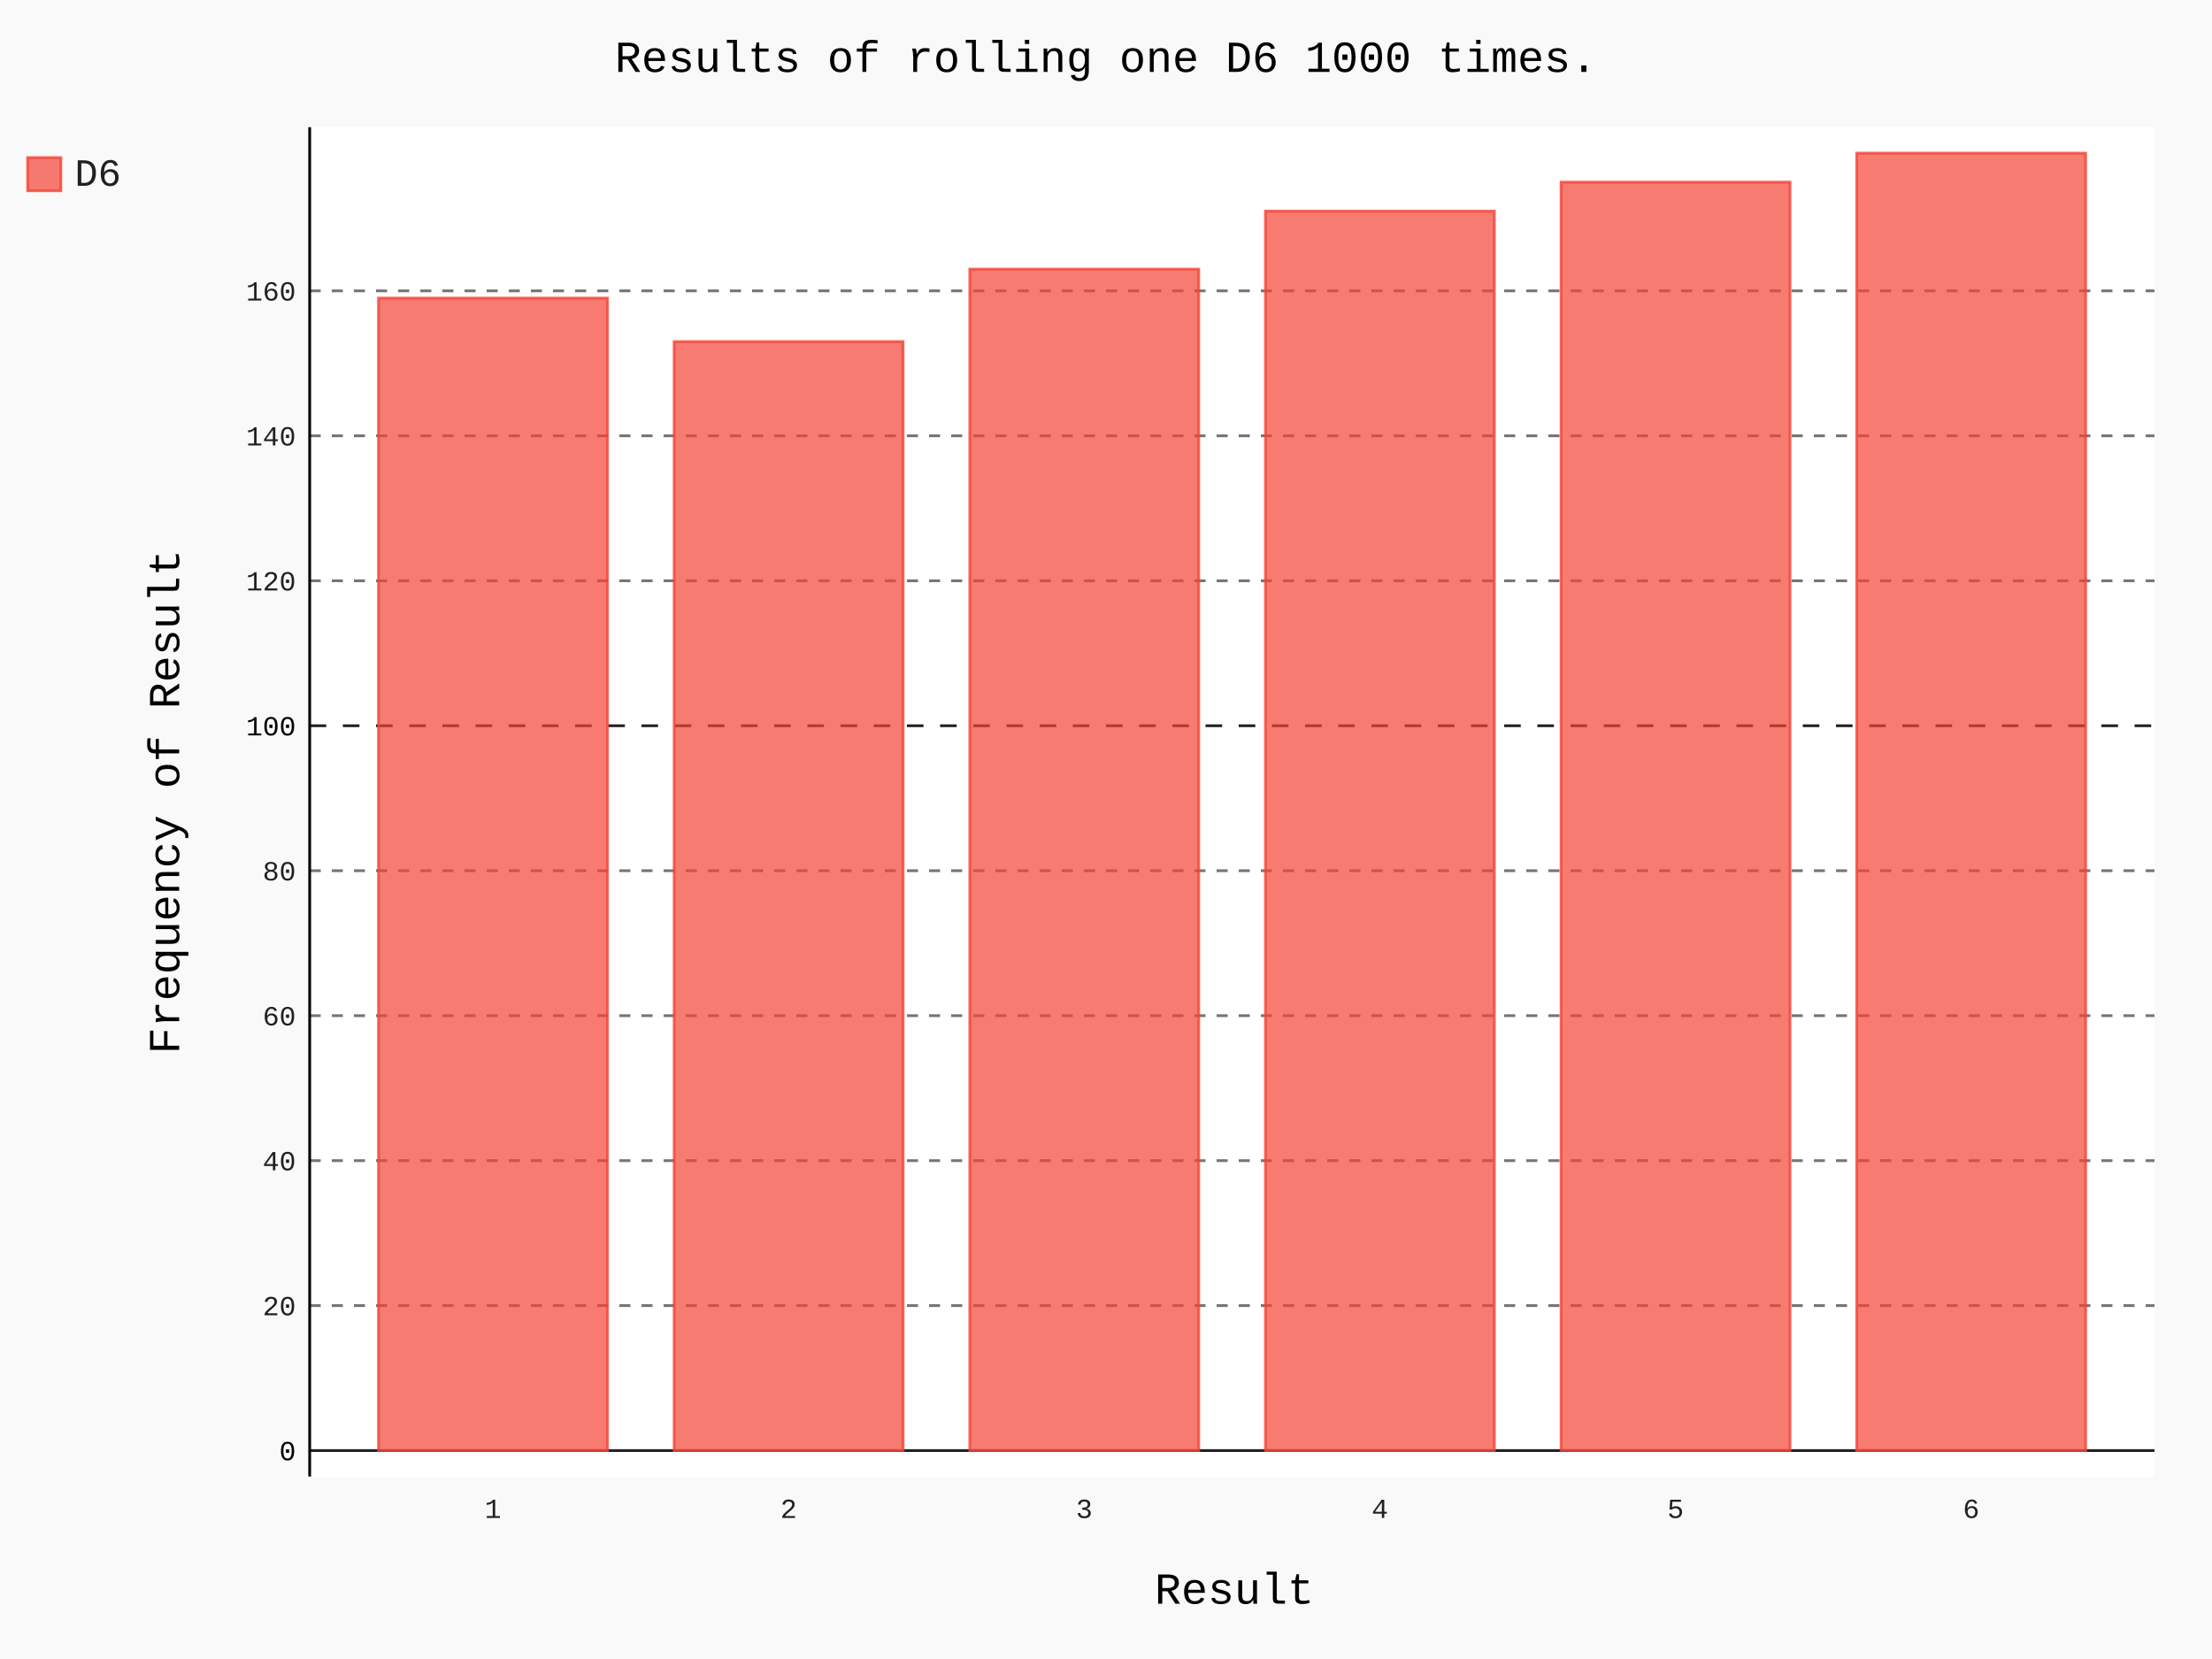
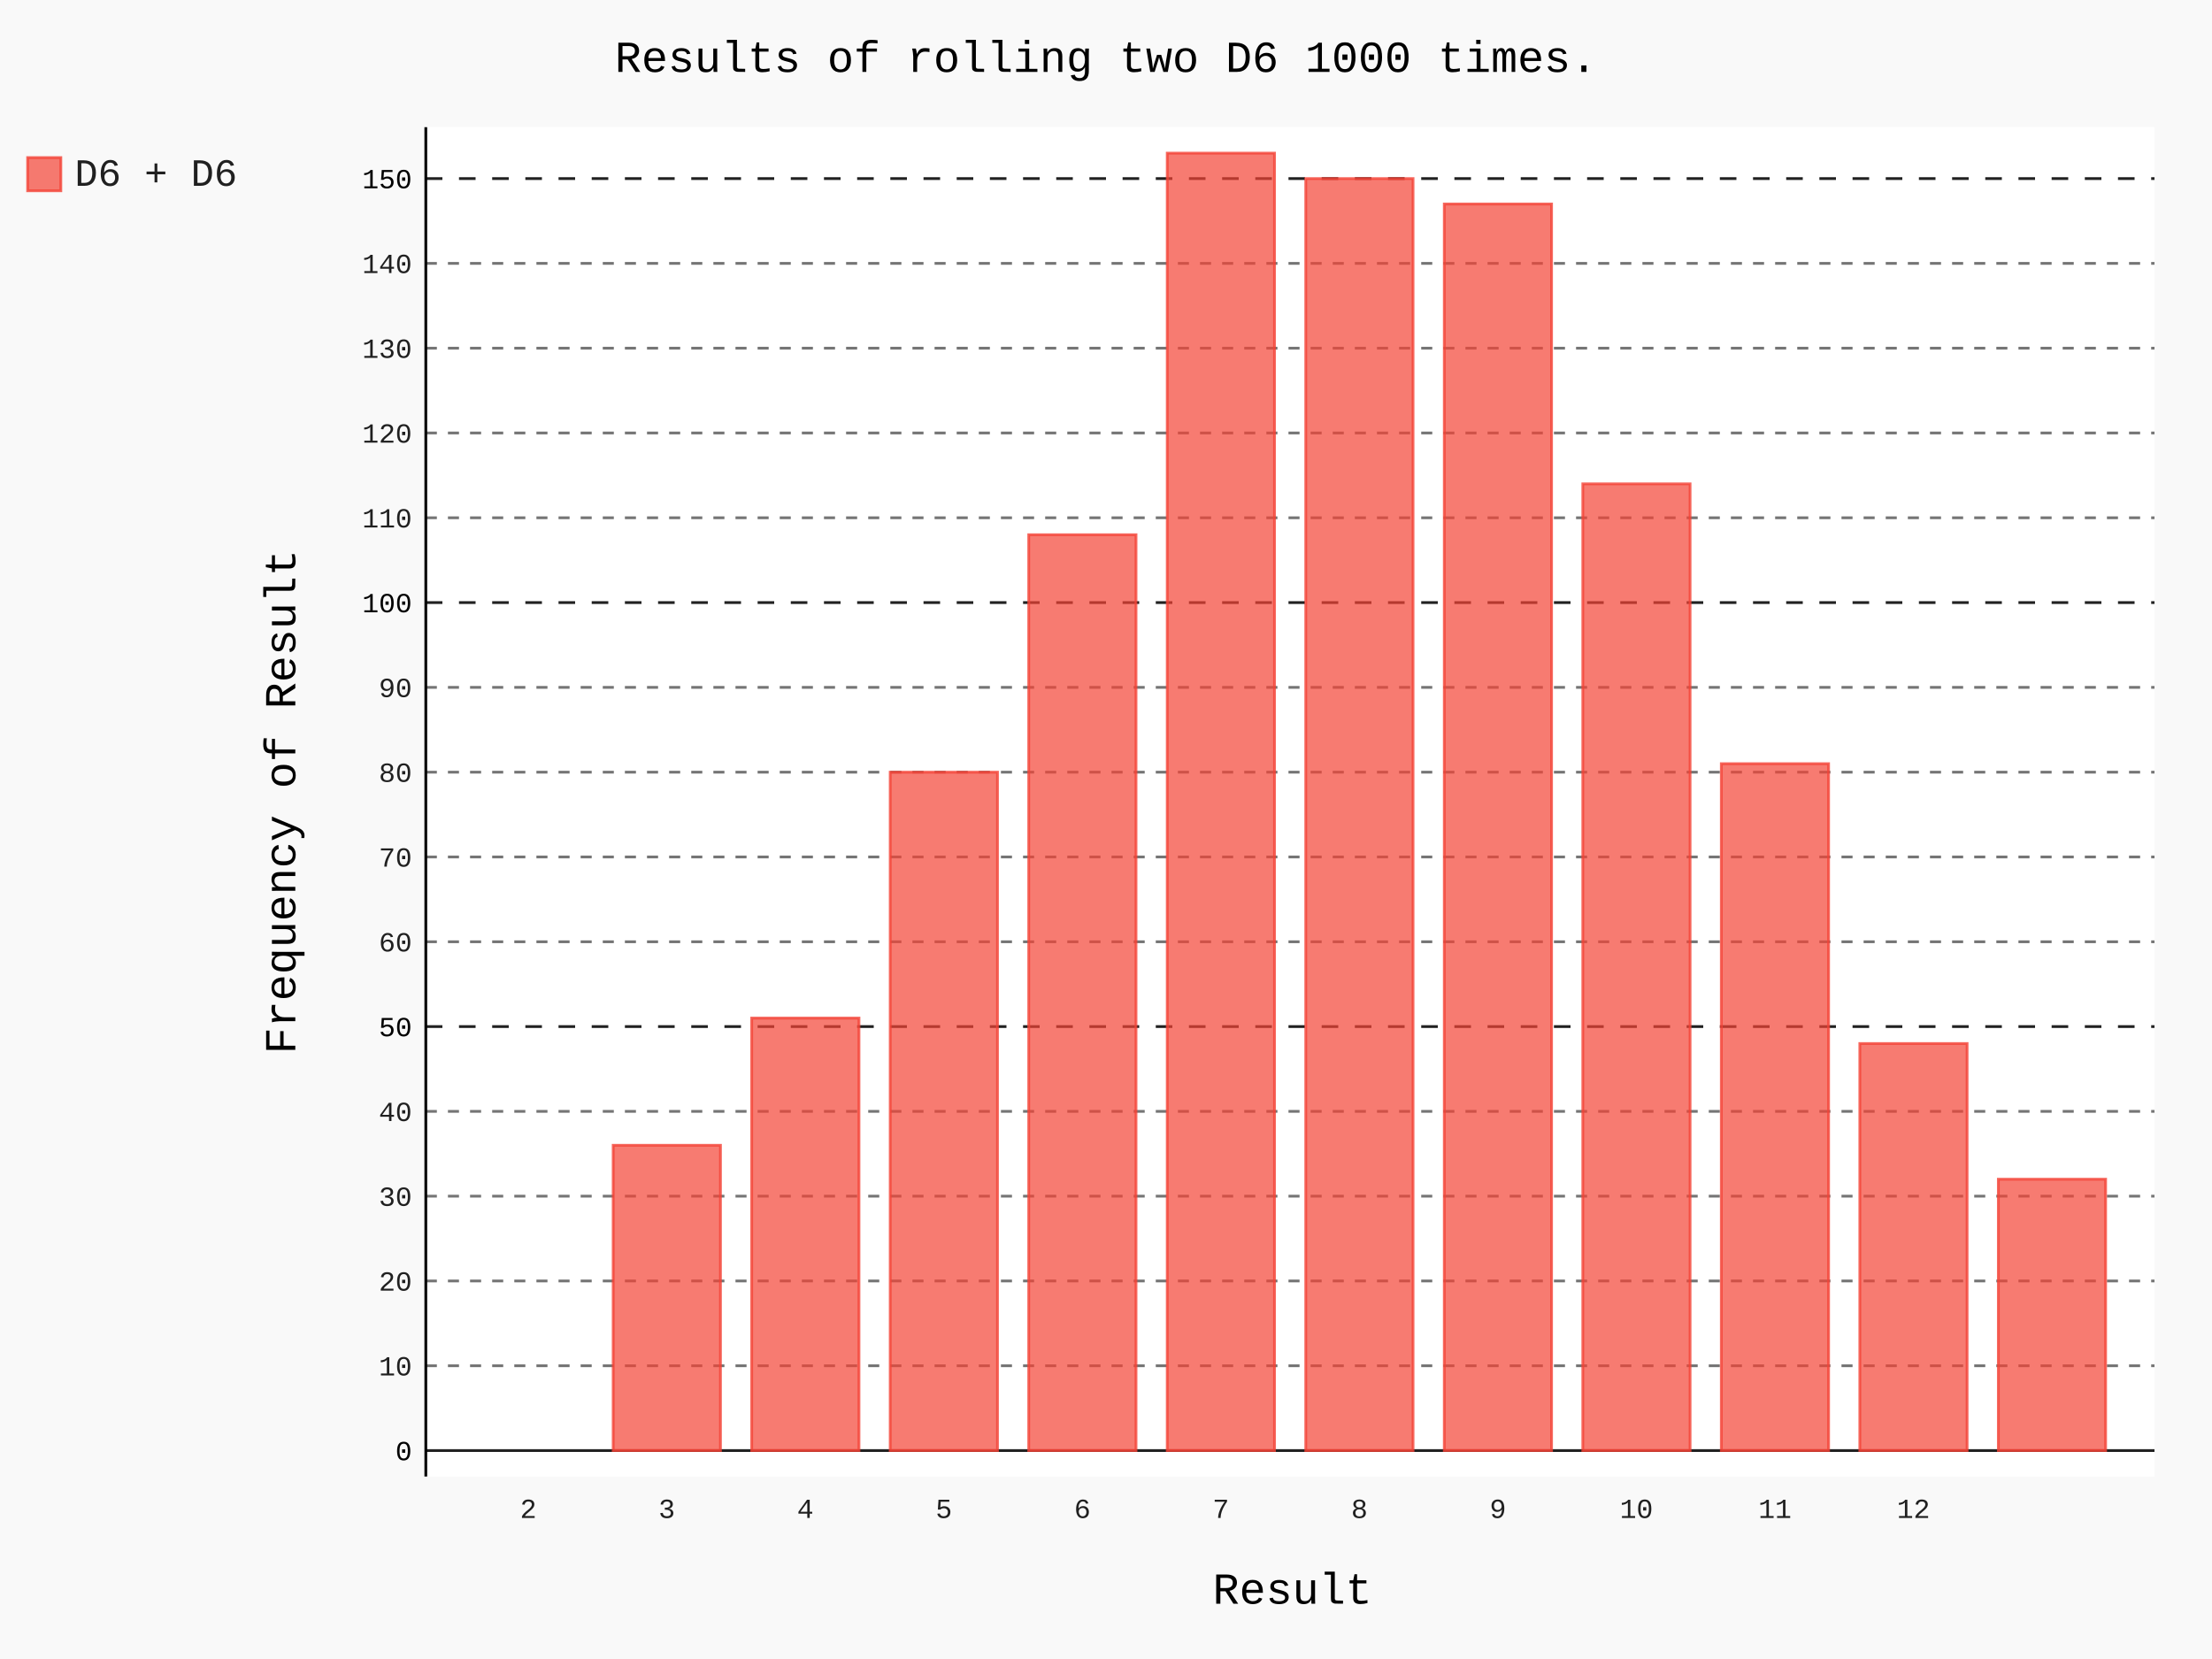
- <svg xmlns="http://www.w3.org/2000/svg" id="chart-e696fb6c-fcd3-4937-8764-9472dbb523ed" class="pygal-chart" viewBox="0 0 800 600">
+ <svg xmlns="http://www.w3.org/2000/svg" id="chart-b257ced8-5d81-4c92-b036-d9cb6defb45f" class="pygal-chart" viewBox="0 0 800 600">
  <defs>
-     <style type="text/css">#chart-e696fb6c-fcd3-4937-8764-9472dbb523ed{-webkit-user-select:none;-webkit-font-smoothing:antialiased;font-family:Consolas,"Liberation Mono",Menlo,Courier,monospace}#chart-e696fb6c-fcd3-4937-8764-9472dbb523ed .title{font-family:Consolas,"Liberation Mono",Menlo,Courier,monospace;font-size:16px}#chart-e696fb6c-fcd3-4937-8764-9472dbb523ed .legends .legend text{font-family:Consolas,"Liberation Mono",Menlo,Courier,monospace;font-size:14px}#chart-e696fb6c-fcd3-4937-8764-9472dbb523ed .axis text{font-family:Consolas,"Liberation Mono",Menlo,Courier,monospace;font-size:10px}#chart-e696fb6c-fcd3-4937-8764-9472dbb523ed .axis text.major{font-family:Consolas,"Liberation Mono",Menlo,Courier,monospace;font-size:10px}#chart-e696fb6c-fcd3-4937-8764-9472dbb523ed .text-overlay text.value{font-family:Consolas,"Liberation Mono",Menlo,Courier,monospace;font-size:16px}#chart-e696fb6c-fcd3-4937-8764-9472dbb523ed .text-overlay text.label{font-family:Consolas,"Liberation Mono",Menlo,Courier,monospace;font-size:10px}#chart-e696fb6c-fcd3-4937-8764-9472dbb523ed .tooltip{font-family:Consolas,"Liberation Mono",Menlo,Courier,monospace;font-size:14px}#chart-e696fb6c-fcd3-4937-8764-9472dbb523ed text.no_data{font-family:Consolas,"Liberation Mono",Menlo,Courier,monospace;font-size:64px}
- #chart-e696fb6c-fcd3-4937-8764-9472dbb523ed{background-color:rgba(249,249,249,1)}#chart-e696fb6c-fcd3-4937-8764-9472dbb523ed path,#chart-e696fb6c-fcd3-4937-8764-9472dbb523ed line,#chart-e696fb6c-fcd3-4937-8764-9472dbb523ed rect,#chart-e696fb6c-fcd3-4937-8764-9472dbb523ed circle{-webkit-transition:150ms;-moz-transition:150ms;transition:150ms}#chart-e696fb6c-fcd3-4937-8764-9472dbb523ed .graph &gt; .background{fill:rgba(249,249,249,1)}#chart-e696fb6c-fcd3-4937-8764-9472dbb523ed .plot &gt; .background{fill:rgba(255,255,255,1)}#chart-e696fb6c-fcd3-4937-8764-9472dbb523ed .graph{fill:rgba(0,0,0,.87)}#chart-e696fb6c-fcd3-4937-8764-9472dbb523ed text.no_data{fill:rgba(0,0,0,1)}#chart-e696fb6c-fcd3-4937-8764-9472dbb523ed .title{fill:rgba(0,0,0,1)}#chart-e696fb6c-fcd3-4937-8764-9472dbb523ed .legends .legend text{fill:rgba(0,0,0,.87)}#chart-e696fb6c-fcd3-4937-8764-9472dbb523ed .legends .legend:hover text{fill:rgba(0,0,0,1)}#chart-e696fb6c-fcd3-4937-8764-9472dbb523ed .axis .line{stroke:rgba(0,0,0,1)}#chart-e696fb6c-fcd3-4937-8764-9472dbb523ed .axis .guide.line{stroke:rgba(0,0,0,.54)}#chart-e696fb6c-fcd3-4937-8764-9472dbb523ed .axis .major.line{stroke:rgba(0,0,0,.87)}#chart-e696fb6c-fcd3-4937-8764-9472dbb523ed .axis text.major{fill:rgba(0,0,0,1)}#chart-e696fb6c-fcd3-4937-8764-9472dbb523ed .axis.y .guides:hover .guide.line,#chart-e696fb6c-fcd3-4937-8764-9472dbb523ed .line-graph .axis.x .guides:hover .guide.line,#chart-e696fb6c-fcd3-4937-8764-9472dbb523ed .stackedline-graph .axis.x .guides:hover .guide.line,#chart-e696fb6c-fcd3-4937-8764-9472dbb523ed .xy-graph .axis.x .guides:hover .guide.line{stroke:rgba(0,0,0,1)}#chart-e696fb6c-fcd3-4937-8764-9472dbb523ed .axis .guides:hover text{fill:rgba(0,0,0,1)}#chart-e696fb6c-fcd3-4937-8764-9472dbb523ed .reactive{fill-opacity:.7;stroke-opacity:.8}#chart-e696fb6c-fcd3-4937-8764-9472dbb523ed .ci{stroke:rgba(0,0,0,.87)}#chart-e696fb6c-fcd3-4937-8764-9472dbb523ed .reactive.active,#chart-e696fb6c-fcd3-4937-8764-9472dbb523ed .active .reactive{fill-opacity:.8;stroke-opacity:.9;stroke-width:4}#chart-e696fb6c-fcd3-4937-8764-9472dbb523ed .ci .reactive.active{stroke-width:1.5}#chart-e696fb6c-fcd3-4937-8764-9472dbb523ed .series text{fill:rgba(0,0,0,1)}#chart-e696fb6c-fcd3-4937-8764-9472dbb523ed .tooltip rect{fill:rgba(255,255,255,1);stroke:rgba(0,0,0,1);-webkit-transition:opacity 150ms;-moz-transition:opacity 150ms;transition:opacity 150ms}#chart-e696fb6c-fcd3-4937-8764-9472dbb523ed .tooltip .label{fill:rgba(0,0,0,.87)}#chart-e696fb6c-fcd3-4937-8764-9472dbb523ed .tooltip .label{fill:rgba(0,0,0,.87)}#chart-e696fb6c-fcd3-4937-8764-9472dbb523ed .tooltip .legend{font-size:.8em;fill:rgba(0,0,0,.54)}#chart-e696fb6c-fcd3-4937-8764-9472dbb523ed .tooltip .x_label{font-size:.6em;fill:rgba(0,0,0,1)}#chart-e696fb6c-fcd3-4937-8764-9472dbb523ed .tooltip .xlink{font-size:.5em;text-decoration:underline}#chart-e696fb6c-fcd3-4937-8764-9472dbb523ed .tooltip .value{font-size:1.5em}#chart-e696fb6c-fcd3-4937-8764-9472dbb523ed .bound{font-size:.5em}#chart-e696fb6c-fcd3-4937-8764-9472dbb523ed .max-value{font-size:.75em;fill:rgba(0,0,0,.54)}#chart-e696fb6c-fcd3-4937-8764-9472dbb523ed .map-element{fill:rgba(255,255,255,1);stroke:rgba(0,0,0,.54) !important}#chart-e696fb6c-fcd3-4937-8764-9472dbb523ed .map-element .reactive{fill-opacity:inherit;stroke-opacity:inherit}#chart-e696fb6c-fcd3-4937-8764-9472dbb523ed .color-0,#chart-e696fb6c-fcd3-4937-8764-9472dbb523ed .color-0 a:visited{stroke:#F44336;fill:#F44336}#chart-e696fb6c-fcd3-4937-8764-9472dbb523ed .text-overlay .color-0 text{fill:black}
- #chart-e696fb6c-fcd3-4937-8764-9472dbb523ed text.no_data{text-anchor:middle}#chart-e696fb6c-fcd3-4937-8764-9472dbb523ed .guide.line{fill:none}#chart-e696fb6c-fcd3-4937-8764-9472dbb523ed .centered{text-anchor:middle}#chart-e696fb6c-fcd3-4937-8764-9472dbb523ed .title{text-anchor:middle}#chart-e696fb6c-fcd3-4937-8764-9472dbb523ed .legends .legend text{fill-opacity:1}#chart-e696fb6c-fcd3-4937-8764-9472dbb523ed .axis.x text{text-anchor:middle}#chart-e696fb6c-fcd3-4937-8764-9472dbb523ed .axis.x:not(.web) text[transform]{text-anchor:start}#chart-e696fb6c-fcd3-4937-8764-9472dbb523ed .axis.x:not(.web) text[transform].backwards{text-anchor:end}#chart-e696fb6c-fcd3-4937-8764-9472dbb523ed .axis.y text{text-anchor:end}#chart-e696fb6c-fcd3-4937-8764-9472dbb523ed .axis.y text[transform].backwards{text-anchor:start}#chart-e696fb6c-fcd3-4937-8764-9472dbb523ed .axis.y2 text{text-anchor:start}#chart-e696fb6c-fcd3-4937-8764-9472dbb523ed .axis.y2 text[transform].backwards{text-anchor:end}#chart-e696fb6c-fcd3-4937-8764-9472dbb523ed .axis .guide.line{stroke-dasharray:4,4}#chart-e696fb6c-fcd3-4937-8764-9472dbb523ed .axis .major.guide.line{stroke-dasharray:6,6}#chart-e696fb6c-fcd3-4937-8764-9472dbb523ed .horizontal .axis.y .guide.line,#chart-e696fb6c-fcd3-4937-8764-9472dbb523ed .horizontal .axis.y2 .guide.line,#chart-e696fb6c-fcd3-4937-8764-9472dbb523ed .vertical .axis.x .guide.line{opacity:0}#chart-e696fb6c-fcd3-4937-8764-9472dbb523ed .horizontal .axis.always_show .guide.line,#chart-e696fb6c-fcd3-4937-8764-9472dbb523ed .vertical .axis.always_show .guide.line{opacity:1 !important}#chart-e696fb6c-fcd3-4937-8764-9472dbb523ed .axis.y .guides:hover .guide.line,#chart-e696fb6c-fcd3-4937-8764-9472dbb523ed .axis.y2 .guides:hover .guide.line,#chart-e696fb6c-fcd3-4937-8764-9472dbb523ed .axis.x .guides:hover .guide.line{opacity:1}#chart-e696fb6c-fcd3-4937-8764-9472dbb523ed .axis .guides:hover text{opacity:1}#chart-e696fb6c-fcd3-4937-8764-9472dbb523ed .nofill{fill:none}#chart-e696fb6c-fcd3-4937-8764-9472dbb523ed .subtle-fill{fill-opacity:.2}#chart-e696fb6c-fcd3-4937-8764-9472dbb523ed .dot{stroke-width:1px;fill-opacity:1}#chart-e696fb6c-fcd3-4937-8764-9472dbb523ed .dot.active{stroke-width:5px}#chart-e696fb6c-fcd3-4937-8764-9472dbb523ed .dot.negative{fill:transparent}#chart-e696fb6c-fcd3-4937-8764-9472dbb523ed text,#chart-e696fb6c-fcd3-4937-8764-9472dbb523ed tspan{stroke:none !important}#chart-e696fb6c-fcd3-4937-8764-9472dbb523ed .series text.active{opacity:1}#chart-e696fb6c-fcd3-4937-8764-9472dbb523ed .tooltip rect{fill-opacity:.95;stroke-width:.5}#chart-e696fb6c-fcd3-4937-8764-9472dbb523ed .tooltip text{fill-opacity:1}#chart-e696fb6c-fcd3-4937-8764-9472dbb523ed .showable{visibility:hidden}#chart-e696fb6c-fcd3-4937-8764-9472dbb523ed .showable.shown{visibility:visible}#chart-e696fb6c-fcd3-4937-8764-9472dbb523ed .gauge-background{fill:rgba(229,229,229,1);stroke:none}#chart-e696fb6c-fcd3-4937-8764-9472dbb523ed .bg-lines{stroke:rgba(249,249,249,1);stroke-width:2px}</style>
+     <style type="text/css">#chart-b257ced8-5d81-4c92-b036-d9cb6defb45f{-webkit-user-select:none;-webkit-font-smoothing:antialiased;font-family:Consolas,"Liberation Mono",Menlo,Courier,monospace}#chart-b257ced8-5d81-4c92-b036-d9cb6defb45f .title{font-family:Consolas,"Liberation Mono",Menlo,Courier,monospace;font-size:16px}#chart-b257ced8-5d81-4c92-b036-d9cb6defb45f .legends .legend text{font-family:Consolas,"Liberation Mono",Menlo,Courier,monospace;font-size:14px}#chart-b257ced8-5d81-4c92-b036-d9cb6defb45f .axis text{font-family:Consolas,"Liberation Mono",Menlo,Courier,monospace;font-size:10px}#chart-b257ced8-5d81-4c92-b036-d9cb6defb45f .axis text.major{font-family:Consolas,"Liberation Mono",Menlo,Courier,monospace;font-size:10px}#chart-b257ced8-5d81-4c92-b036-d9cb6defb45f .text-overlay text.value{font-family:Consolas,"Liberation Mono",Menlo,Courier,monospace;font-size:16px}#chart-b257ced8-5d81-4c92-b036-d9cb6defb45f .text-overlay text.label{font-family:Consolas,"Liberation Mono",Menlo,Courier,monospace;font-size:10px}#chart-b257ced8-5d81-4c92-b036-d9cb6defb45f .tooltip{font-family:Consolas,"Liberation Mono",Menlo,Courier,monospace;font-size:14px}#chart-b257ced8-5d81-4c92-b036-d9cb6defb45f text.no_data{font-family:Consolas,"Liberation Mono",Menlo,Courier,monospace;font-size:64px}
+ #chart-b257ced8-5d81-4c92-b036-d9cb6defb45f{background-color:rgba(249,249,249,1)}#chart-b257ced8-5d81-4c92-b036-d9cb6defb45f path,#chart-b257ced8-5d81-4c92-b036-d9cb6defb45f line,#chart-b257ced8-5d81-4c92-b036-d9cb6defb45f rect,#chart-b257ced8-5d81-4c92-b036-d9cb6defb45f circle{-webkit-transition:150ms;-moz-transition:150ms;transition:150ms}#chart-b257ced8-5d81-4c92-b036-d9cb6defb45f .graph &gt; .background{fill:rgba(249,249,249,1)}#chart-b257ced8-5d81-4c92-b036-d9cb6defb45f .plot &gt; .background{fill:rgba(255,255,255,1)}#chart-b257ced8-5d81-4c92-b036-d9cb6defb45f .graph{fill:rgba(0,0,0,.87)}#chart-b257ced8-5d81-4c92-b036-d9cb6defb45f text.no_data{fill:rgba(0,0,0,1)}#chart-b257ced8-5d81-4c92-b036-d9cb6defb45f .title{fill:rgba(0,0,0,1)}#chart-b257ced8-5d81-4c92-b036-d9cb6defb45f .legends .legend text{fill:rgba(0,0,0,.87)}#chart-b257ced8-5d81-4c92-b036-d9cb6defb45f .legends .legend:hover text{fill:rgba(0,0,0,1)}#chart-b257ced8-5d81-4c92-b036-d9cb6defb45f .axis .line{stroke:rgba(0,0,0,1)}#chart-b257ced8-5d81-4c92-b036-d9cb6defb45f .axis .guide.line{stroke:rgba(0,0,0,.54)}#chart-b257ced8-5d81-4c92-b036-d9cb6defb45f .axis .major.line{stroke:rgba(0,0,0,.87)}#chart-b257ced8-5d81-4c92-b036-d9cb6defb45f .axis text.major{fill:rgba(0,0,0,1)}#chart-b257ced8-5d81-4c92-b036-d9cb6defb45f .axis.y .guides:hover .guide.line,#chart-b257ced8-5d81-4c92-b036-d9cb6defb45f .line-graph .axis.x .guides:hover .guide.line,#chart-b257ced8-5d81-4c92-b036-d9cb6defb45f .stackedline-graph .axis.x .guides:hover .guide.line,#chart-b257ced8-5d81-4c92-b036-d9cb6defb45f .xy-graph .axis.x .guides:hover .guide.line{stroke:rgba(0,0,0,1)}#chart-b257ced8-5d81-4c92-b036-d9cb6defb45f .axis .guides:hover text{fill:rgba(0,0,0,1)}#chart-b257ced8-5d81-4c92-b036-d9cb6defb45f .reactive{fill-opacity:.7;stroke-opacity:.8}#chart-b257ced8-5d81-4c92-b036-d9cb6defb45f .ci{stroke:rgba(0,0,0,.87)}#chart-b257ced8-5d81-4c92-b036-d9cb6defb45f .reactive.active,#chart-b257ced8-5d81-4c92-b036-d9cb6defb45f .active .reactive{fill-opacity:.8;stroke-opacity:.9;stroke-width:4}#chart-b257ced8-5d81-4c92-b036-d9cb6defb45f .ci .reactive.active{stroke-width:1.5}#chart-b257ced8-5d81-4c92-b036-d9cb6defb45f .series text{fill:rgba(0,0,0,1)}#chart-b257ced8-5d81-4c92-b036-d9cb6defb45f .tooltip rect{fill:rgba(255,255,255,1);stroke:rgba(0,0,0,1);-webkit-transition:opacity 150ms;-moz-transition:opacity 150ms;transition:opacity 150ms}#chart-b257ced8-5d81-4c92-b036-d9cb6defb45f .tooltip .label{fill:rgba(0,0,0,.87)}#chart-b257ced8-5d81-4c92-b036-d9cb6defb45f .tooltip .label{fill:rgba(0,0,0,.87)}#chart-b257ced8-5d81-4c92-b036-d9cb6defb45f .tooltip .legend{font-size:.8em;fill:rgba(0,0,0,.54)}#chart-b257ced8-5d81-4c92-b036-d9cb6defb45f .tooltip .x_label{font-size:.6em;fill:rgba(0,0,0,1)}#chart-b257ced8-5d81-4c92-b036-d9cb6defb45f .tooltip .xlink{font-size:.5em;text-decoration:underline}#chart-b257ced8-5d81-4c92-b036-d9cb6defb45f .tooltip .value{font-size:1.5em}#chart-b257ced8-5d81-4c92-b036-d9cb6defb45f .bound{font-size:.5em}#chart-b257ced8-5d81-4c92-b036-d9cb6defb45f .max-value{font-size:.75em;fill:rgba(0,0,0,.54)}#chart-b257ced8-5d81-4c92-b036-d9cb6defb45f .map-element{fill:rgba(255,255,255,1);stroke:rgba(0,0,0,.54) !important}#chart-b257ced8-5d81-4c92-b036-d9cb6defb45f .map-element .reactive{fill-opacity:inherit;stroke-opacity:inherit}#chart-b257ced8-5d81-4c92-b036-d9cb6defb45f .color-0,#chart-b257ced8-5d81-4c92-b036-d9cb6defb45f .color-0 a:visited{stroke:#F44336;fill:#F44336}#chart-b257ced8-5d81-4c92-b036-d9cb6defb45f .text-overlay .color-0 text{fill:black}
+ #chart-b257ced8-5d81-4c92-b036-d9cb6defb45f text.no_data{text-anchor:middle}#chart-b257ced8-5d81-4c92-b036-d9cb6defb45f .guide.line{fill:none}#chart-b257ced8-5d81-4c92-b036-d9cb6defb45f .centered{text-anchor:middle}#chart-b257ced8-5d81-4c92-b036-d9cb6defb45f .title{text-anchor:middle}#chart-b257ced8-5d81-4c92-b036-d9cb6defb45f .legends .legend text{fill-opacity:1}#chart-b257ced8-5d81-4c92-b036-d9cb6defb45f .axis.x text{text-anchor:middle}#chart-b257ced8-5d81-4c92-b036-d9cb6defb45f .axis.x:not(.web) text[transform]{text-anchor:start}#chart-b257ced8-5d81-4c92-b036-d9cb6defb45f .axis.x:not(.web) text[transform].backwards{text-anchor:end}#chart-b257ced8-5d81-4c92-b036-d9cb6defb45f .axis.y text{text-anchor:end}#chart-b257ced8-5d81-4c92-b036-d9cb6defb45f .axis.y text[transform].backwards{text-anchor:start}#chart-b257ced8-5d81-4c92-b036-d9cb6defb45f .axis.y2 text{text-anchor:start}#chart-b257ced8-5d81-4c92-b036-d9cb6defb45f .axis.y2 text[transform].backwards{text-anchor:end}#chart-b257ced8-5d81-4c92-b036-d9cb6defb45f .axis .guide.line{stroke-dasharray:4,4}#chart-b257ced8-5d81-4c92-b036-d9cb6defb45f .axis .major.guide.line{stroke-dasharray:6,6}#chart-b257ced8-5d81-4c92-b036-d9cb6defb45f .horizontal .axis.y .guide.line,#chart-b257ced8-5d81-4c92-b036-d9cb6defb45f .horizontal .axis.y2 .guide.line,#chart-b257ced8-5d81-4c92-b036-d9cb6defb45f .vertical .axis.x .guide.line{opacity:0}#chart-b257ced8-5d81-4c92-b036-d9cb6defb45f .horizontal .axis.always_show .guide.line,#chart-b257ced8-5d81-4c92-b036-d9cb6defb45f .vertical .axis.always_show .guide.line{opacity:1 !important}#chart-b257ced8-5d81-4c92-b036-d9cb6defb45f .axis.y .guides:hover .guide.line,#chart-b257ced8-5d81-4c92-b036-d9cb6defb45f .axis.y2 .guides:hover .guide.line,#chart-b257ced8-5d81-4c92-b036-d9cb6defb45f .axis.x .guides:hover .guide.line{opacity:1}#chart-b257ced8-5d81-4c92-b036-d9cb6defb45f .axis .guides:hover text{opacity:1}#chart-b257ced8-5d81-4c92-b036-d9cb6defb45f .nofill{fill:none}#chart-b257ced8-5d81-4c92-b036-d9cb6defb45f .subtle-fill{fill-opacity:.2}#chart-b257ced8-5d81-4c92-b036-d9cb6defb45f .dot{stroke-width:1px;fill-opacity:1}#chart-b257ced8-5d81-4c92-b036-d9cb6defb45f .dot.active{stroke-width:5px}#chart-b257ced8-5d81-4c92-b036-d9cb6defb45f .dot.negative{fill:transparent}#chart-b257ced8-5d81-4c92-b036-d9cb6defb45f text,#chart-b257ced8-5d81-4c92-b036-d9cb6defb45f tspan{stroke:none !important}#chart-b257ced8-5d81-4c92-b036-d9cb6defb45f .series text.active{opacity:1}#chart-b257ced8-5d81-4c92-b036-d9cb6defb45f .tooltip rect{fill-opacity:.95;stroke-width:.5}#chart-b257ced8-5d81-4c92-b036-d9cb6defb45f .tooltip text{fill-opacity:1}#chart-b257ced8-5d81-4c92-b036-d9cb6defb45f .showable{visibility:hidden}#chart-b257ced8-5d81-4c92-b036-d9cb6defb45f .showable.shown{visibility:visible}#chart-b257ced8-5d81-4c92-b036-d9cb6defb45f .gauge-background{fill:rgba(229,229,229,1);stroke:none}#chart-b257ced8-5d81-4c92-b036-d9cb6defb45f .bg-lines{stroke:rgba(249,249,249,1);stroke-width:2px}</style>
  </defs>
  <g class="graph bar-graph vertical">
    <rect x="0" y="0" width="800" height="600" class="background" />
-     <g transform="translate(112, 46)" class="plot">
-       <rect x="0" y="0" width="667.2" height="488" class="background" />
+     <g transform="translate(154, 46)" class="plot">
+       <rect x="0" y="0" width="625.2" height="488" class="background" />
      <g class="axis y always_show">
        <g class="guides">
-           <path d="M0 478.615 h667.2" class="axis major line" />
+           <path d="M0 478.615 h625.2" class="axis major line" />
          <text x="-5" y="482.115" class="major">0</text>
        </g>
        <g class="guides">
-           <path d="M0 426.187 h667.2" class="guide line" />
-           <text x="-5" y="429.687" class="">20</text>
+           <path d="M0 447.947 h625.2" class="guide line" />
+           <text x="-5" y="451.447" class="">10</text>
        </g>
        <g class="guides">
-           <path d="M0 373.759 h667.2" class="guide line" />
-           <text x="-5" y="377.259" class="">40</text>
+           <path d="M0 417.278 h625.2" class="guide line" />
+           <text x="-5" y="420.778" class="">20</text>
        </g>
        <g class="guides">
-           <path d="M0 321.331 h667.2" class="guide line" />
-           <text x="-5" y="324.831" class="">60</text>
+           <path d="M0 386.609 h625.2" class="guide line" />
+           <text x="-5" y="390.109" class="">30</text>
        </g>
        <g class="guides">
-           <path d="M0 268.903 h667.2" class="guide line" />
-           <text x="-5" y="272.403" class="">80</text>
+           <path d="M0 355.941 h625.2" class="guide line" />
+           <text x="-5" y="359.441" class="">40</text>
        </g>
        <g class="guides">
-           <path d="M0 216.475 h667.2" class="major guide line" />
-           <text x="-5" y="219.975" class="major">100</text>
+           <path d="M0 325.272 h625.2" class="major guide line" />
+           <text x="-5" y="328.772" class="major">50</text>
        </g>
        <g class="guides">
-           <path d="M0 164.047 h667.2" class="guide line" />
-           <text x="-5" y="167.547" class="">120</text>
+           <path d="M0 294.603 h625.2" class="guide line" />
+           <text x="-5" y="298.103" class="">60</text>
        </g>
        <g class="guides">
-           <path d="M0 111.619 h667.2" class="guide line" />
-           <text x="-5" y="115.119" class="">140</text>
+           <path d="M0 263.935 h625.2" class="guide line" />
+           <text x="-5" y="267.435" class="">70</text>
        </g>
        <g class="guides">
-           <path d="M0 59.191 h667.2" class="guide line" />
-           <text x="-5" y="62.691" class="">160</text>
+           <path d="M0 233.266 h625.2" class="guide line" />
+           <text x="-5" y="236.766" class="">80</text>
+         </g>
+         <g class="guides">
+           <path d="M0 202.597 h625.2" class="guide line" />
+           <text x="-5" y="206.097" class="">90</text>
+         </g>
+         <g class="guides">
+           <path d="M0 171.929 h625.2" class="major guide line" />
+           <text x="-5" y="175.429" class="major">100</text>
+         </g>
+         <g class="guides">
+           <path d="M0 141.26 h625.2" class="guide line" />
+           <text x="-5" y="144.76" class="">110</text>
+         </g>
+         <g class="guides">
+           <path d="M0 110.591 h625.2" class="guide line" />
+           <text x="-5" y="114.091" class="">120</text>
+         </g>
+         <g class="guides">
+           <path d="M0 79.923 h625.2" class="guide line" />
+           <text x="-5" y="83.423" class="">130</text>
+         </g>
+         <g class="guides">
+           <path d="M0 49.254 h625.2" class="guide line" />
+           <text x="-5" y="52.754" class="">140</text>
+         </g>
+         <g class="guides">
+           <path d="M0 18.585 h625.2" class="major guide line" />
+           <text x="-5" y="22.085" class="major">150</text>
        </g>
      </g>
      <g class="axis x">
        <path d="M0 0 v488" class="line" />
        <g class="guides">
-           <path d="M66.292 0 v488" class="guide line" />
-           <text x="66.292" y="503.0" class="">1</text>
+           <path d="M37.071 0 v488" class="guide line" />
+           <text x="37.071" y="503.0" class="">2</text>
        </g>
        <g class="guides">
-           <path d="M173.215 0 v488" class="guide line" />
-           <text x="173.215" y="503.0" class="">2</text>
+           <path d="M87.167 0 v488" class="guide line" />
+           <text x="87.167" y="503.0" class="">3</text>
        </g>
        <g class="guides">
-           <path d="M280.138 0 v488" class="guide line" />
-           <text x="280.138" y="503.0" class="">3</text>
+           <path d="M137.263 0 v488" class="guide line" />
+           <text x="137.263" y="503.0" class="">4</text>
        </g>
        <g class="guides">
-           <path d="M387.062 0 v488" class="guide line" />
-           <text x="387.062" y="503.0" class="">4</text>
+           <path d="M187.36 0 v488" class="guide line" />
+           <text x="187.36" y="503.0" class="">5</text>
        </g>
        <g class="guides">
-           <path d="M493.985 0 v488" class="guide line" />
-           <text x="493.985" y="503.0" class="">5</text>
+           <path d="M237.456 0 v488" class="guide line" />
+           <text x="237.456" y="503.0" class="">6</text>
        </g>
        <g class="guides">
-           <path d="M600.908 0 v488" class="guide line" />
-           <text x="600.908" y="503.0" class="">6</text>
+           <path d="M287.552 0 v488" class="guide line" />
+           <text x="287.552" y="503.0" class="">7</text>
+         </g>
+         <g class="guides">
+           <path d="M337.648 0 v488" class="guide line" />
+           <text x="337.648" y="503.0" class="">8</text>
+         </g>
+         <g class="guides">
+           <path d="M387.744 0 v488" class="guide line" />
+           <text x="387.744" y="503.0" class="">9</text>
+         </g>
+         <g class="guides">
+           <path d="M437.84 0 v488" class="guide line" />
+           <text x="437.84" y="503.0" class="">10</text>
+         </g>
+         <g class="guides">
+           <path d="M487.937 0 v488" class="guide line" />
+           <text x="487.937" y="503.0" class="">11</text>
+         </g>
+         <g class="guides">
+           <path d="M538.033 0 v488" class="guide line" />
+           <text x="538.033" y="503.0" class="">12</text>
        </g>
      </g>
      <g class="series serie-0 color-0">
        <g class="bars">
          <g class="bar">
-             <rect x="24.892" y="61.813" rx="0" ry="0" width="82.801" height="416.803" class="rect reactive tooltip-trigger" />
+             <rect x="17.674" y="478.615" rx="0" ry="0" width="38.794" height="0.0" class="rect reactive tooltip-trigger" />
          </g>
          <g class="bar">
-             <rect x="131.815" y="77.541" rx="0" ry="0" width="82.801" height="401.074" class="rect reactive tooltip-trigger" />
+             <rect x="67.77" y="368.208" rx="0" ry="0" width="38.794" height="110.407" class="rect reactive tooltip-trigger" />
          </g>
          <g class="bar">
-             <rect x="238.738" y="51.327" rx="0" ry="0" width="82.801" height="427.288" class="rect reactive tooltip-trigger" />
+             <rect x="117.866" y="322.205" rx="0" ry="0" width="38.794" height="156.41" class="rect reactive tooltip-trigger" />
          </g>
          <g class="bar">
-             <rect x="345.661" y="30.356" rx="0" ry="0" width="82.801" height="448.26" class="rect reactive tooltip-trigger" />
+             <rect x="167.962" y="233.266" rx="0" ry="0" width="38.794" height="245.349" class="rect reactive tooltip-trigger" />
          </g>
          <g class="bar">
-             <rect x="452.584" y="19.87" rx="0" ry="0" width="82.801" height="458.745" class="rect reactive tooltip-trigger" />
+             <rect x="218.059" y="147.394" rx="0" ry="0" width="38.794" height="331.222" class="rect reactive tooltip-trigger" />
          </g>
          <g class="bar">
-             <rect x="559.507" y="9.385" rx="0" ry="0" width="82.801" height="469.231" class="rect reactive tooltip-trigger" />
+             <rect x="268.155" y="9.385" rx="0" ry="0" width="38.794" height="469.231" class="rect reactive tooltip-trigger" />
+           </g>
+           <g class="bar">
+             <rect x="318.251" y="18.585" rx="0" ry="0" width="38.794" height="460.03" class="rect reactive tooltip-trigger" />
+           </g>
+           <g class="bar">
+             <rect x="368.347" y="27.786" rx="0" ry="0" width="38.794" height="450.83" class="rect reactive tooltip-trigger" />
+           </g>
+           <g class="bar">
+             <rect x="418.443" y="128.992" rx="0" ry="0" width="38.794" height="349.623" class="rect reactive tooltip-trigger" />
+           </g>
+           <g class="bar">
+             <rect x="468.539" y="230.199" rx="0" ry="0" width="38.794" height="248.416" class="rect reactive tooltip-trigger" />
+           </g>
+           <g class="bar">
+             <rect x="518.635" y="331.406" rx="0" ry="0" width="38.794" height="147.21" class="rect reactive tooltip-trigger" />
+           </g>
+           <g class="bar">
+             <rect x="568.732" y="380.476" rx="0" ry="0" width="38.794" height="98.14" class="rect reactive tooltip-trigger" />
          </g>
        </g>
      </g>
    </g>
    <g class="titles">
-       <text x="400.0" y="26" class="title plot_title">Results of rolling one D6 1000 times.</text>
-       <text x="446.4" y="580" class="title">Result</text>
-       <text x="38.8" y="316.0" class="title" transform="rotate(-90 38.8 290)">Frequency of Result</text>
+       <text x="400.0" y="26" class="title plot_title">Results of rolling two D6 1000 times.</text>
+       <text x="467.4" y="580" class="title">Result</text>
+       <text x="80.8" y="316.0" class="title" transform="rotate(-90 80.8 290)">Frequency of Result</text>
    </g>
-     <g transform="translate(112, 46)" class="plot overlay">
+     <g transform="translate(154, 46)" class="plot overlay">
      <g class="series serie-0 color-0" />
    </g>
-     <g transform="translate(112, 46)" class="plot text-overlay">
+     <g transform="translate(154, 46)" class="plot text-overlay">
      <g class="series serie-0 color-0" />
    </g>
-     <g transform="translate(112, 46)" class="plot tooltip-overlay">
+     <g transform="translate(154, 46)" class="plot tooltip-overlay">
      <g transform="translate(0 0)" style="opacity: 0" class="tooltip">
        <rect rx="0" ry="0" width="0" height="0" class="tooltip-box" />
        <g class="text" />
      </g>
    </g>
    <g transform="translate(10, 56)" class="legends">
      <g id="activate-serie-0" class="legend reactive activate-serie">
        <rect x="0.0" y="1.0" width="12" height="12" class="color-0 reactive" />
-         <text x="17.0" y="11.2">D6</text>
+         <text x="17.0" y="11.2">D6 + D6</text>
      </g>
    </g>
    <g transform="translate(790, 56)" class="legends" />
  </g>
</svg>
